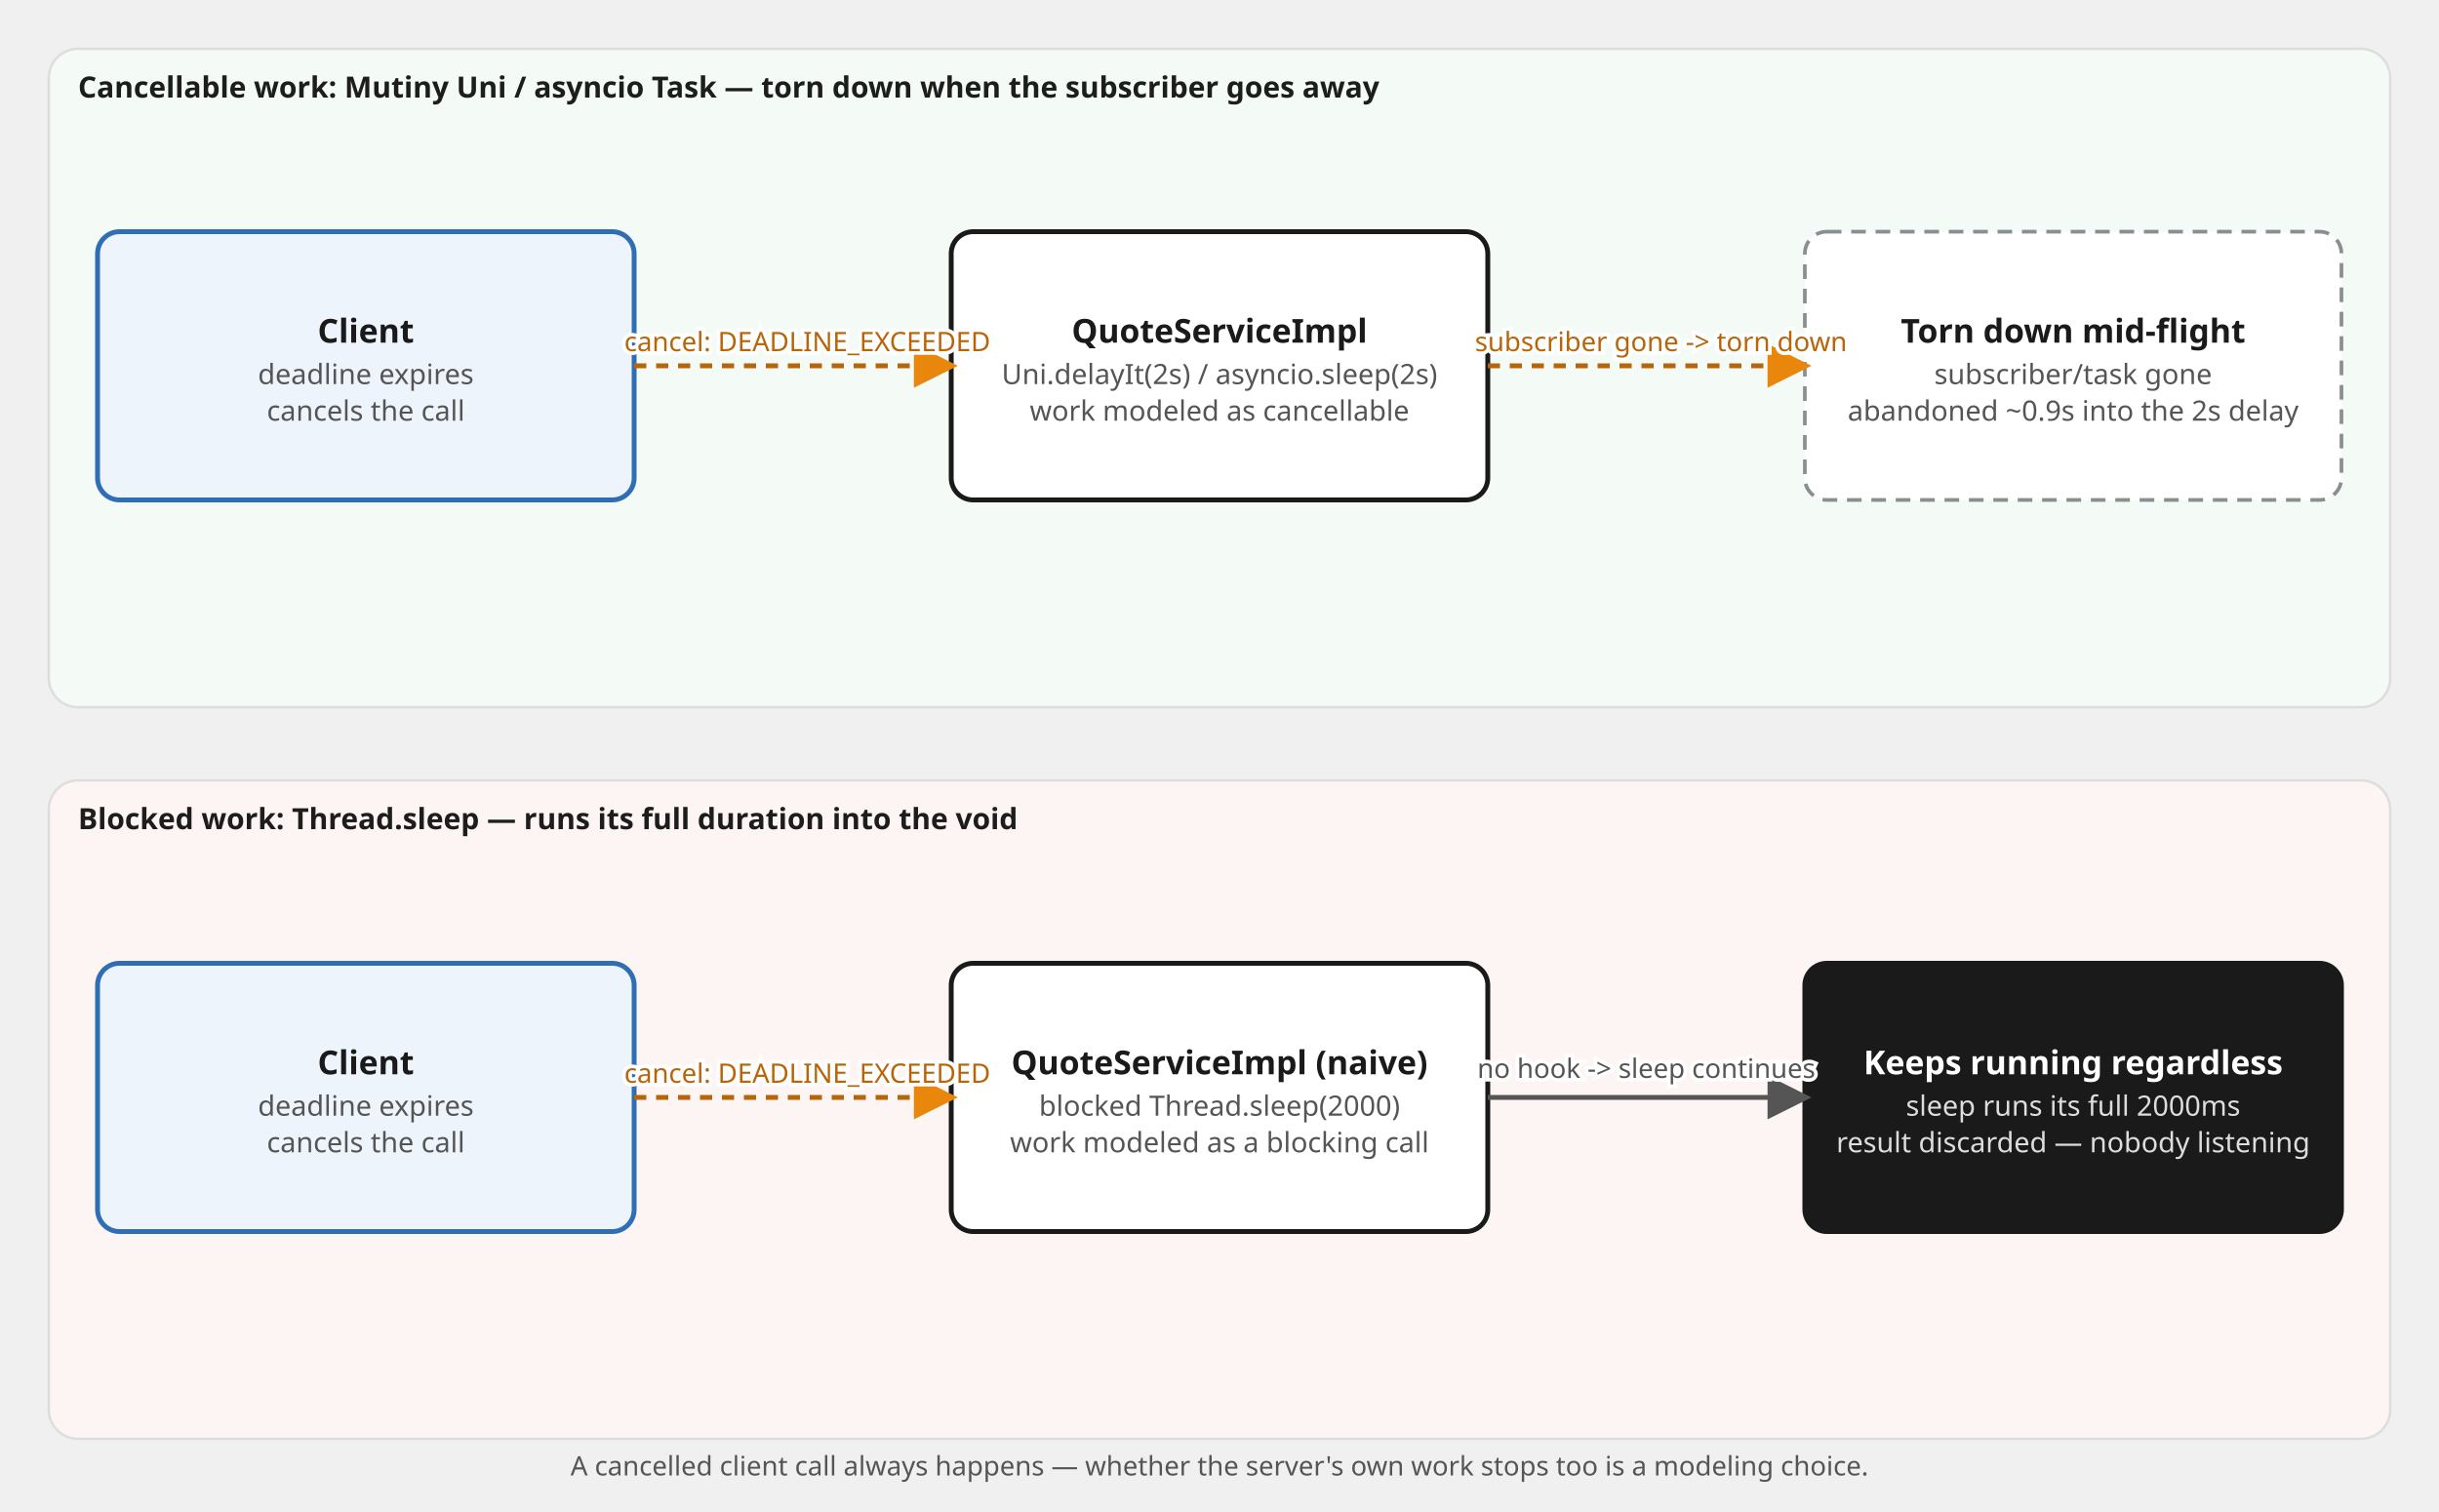
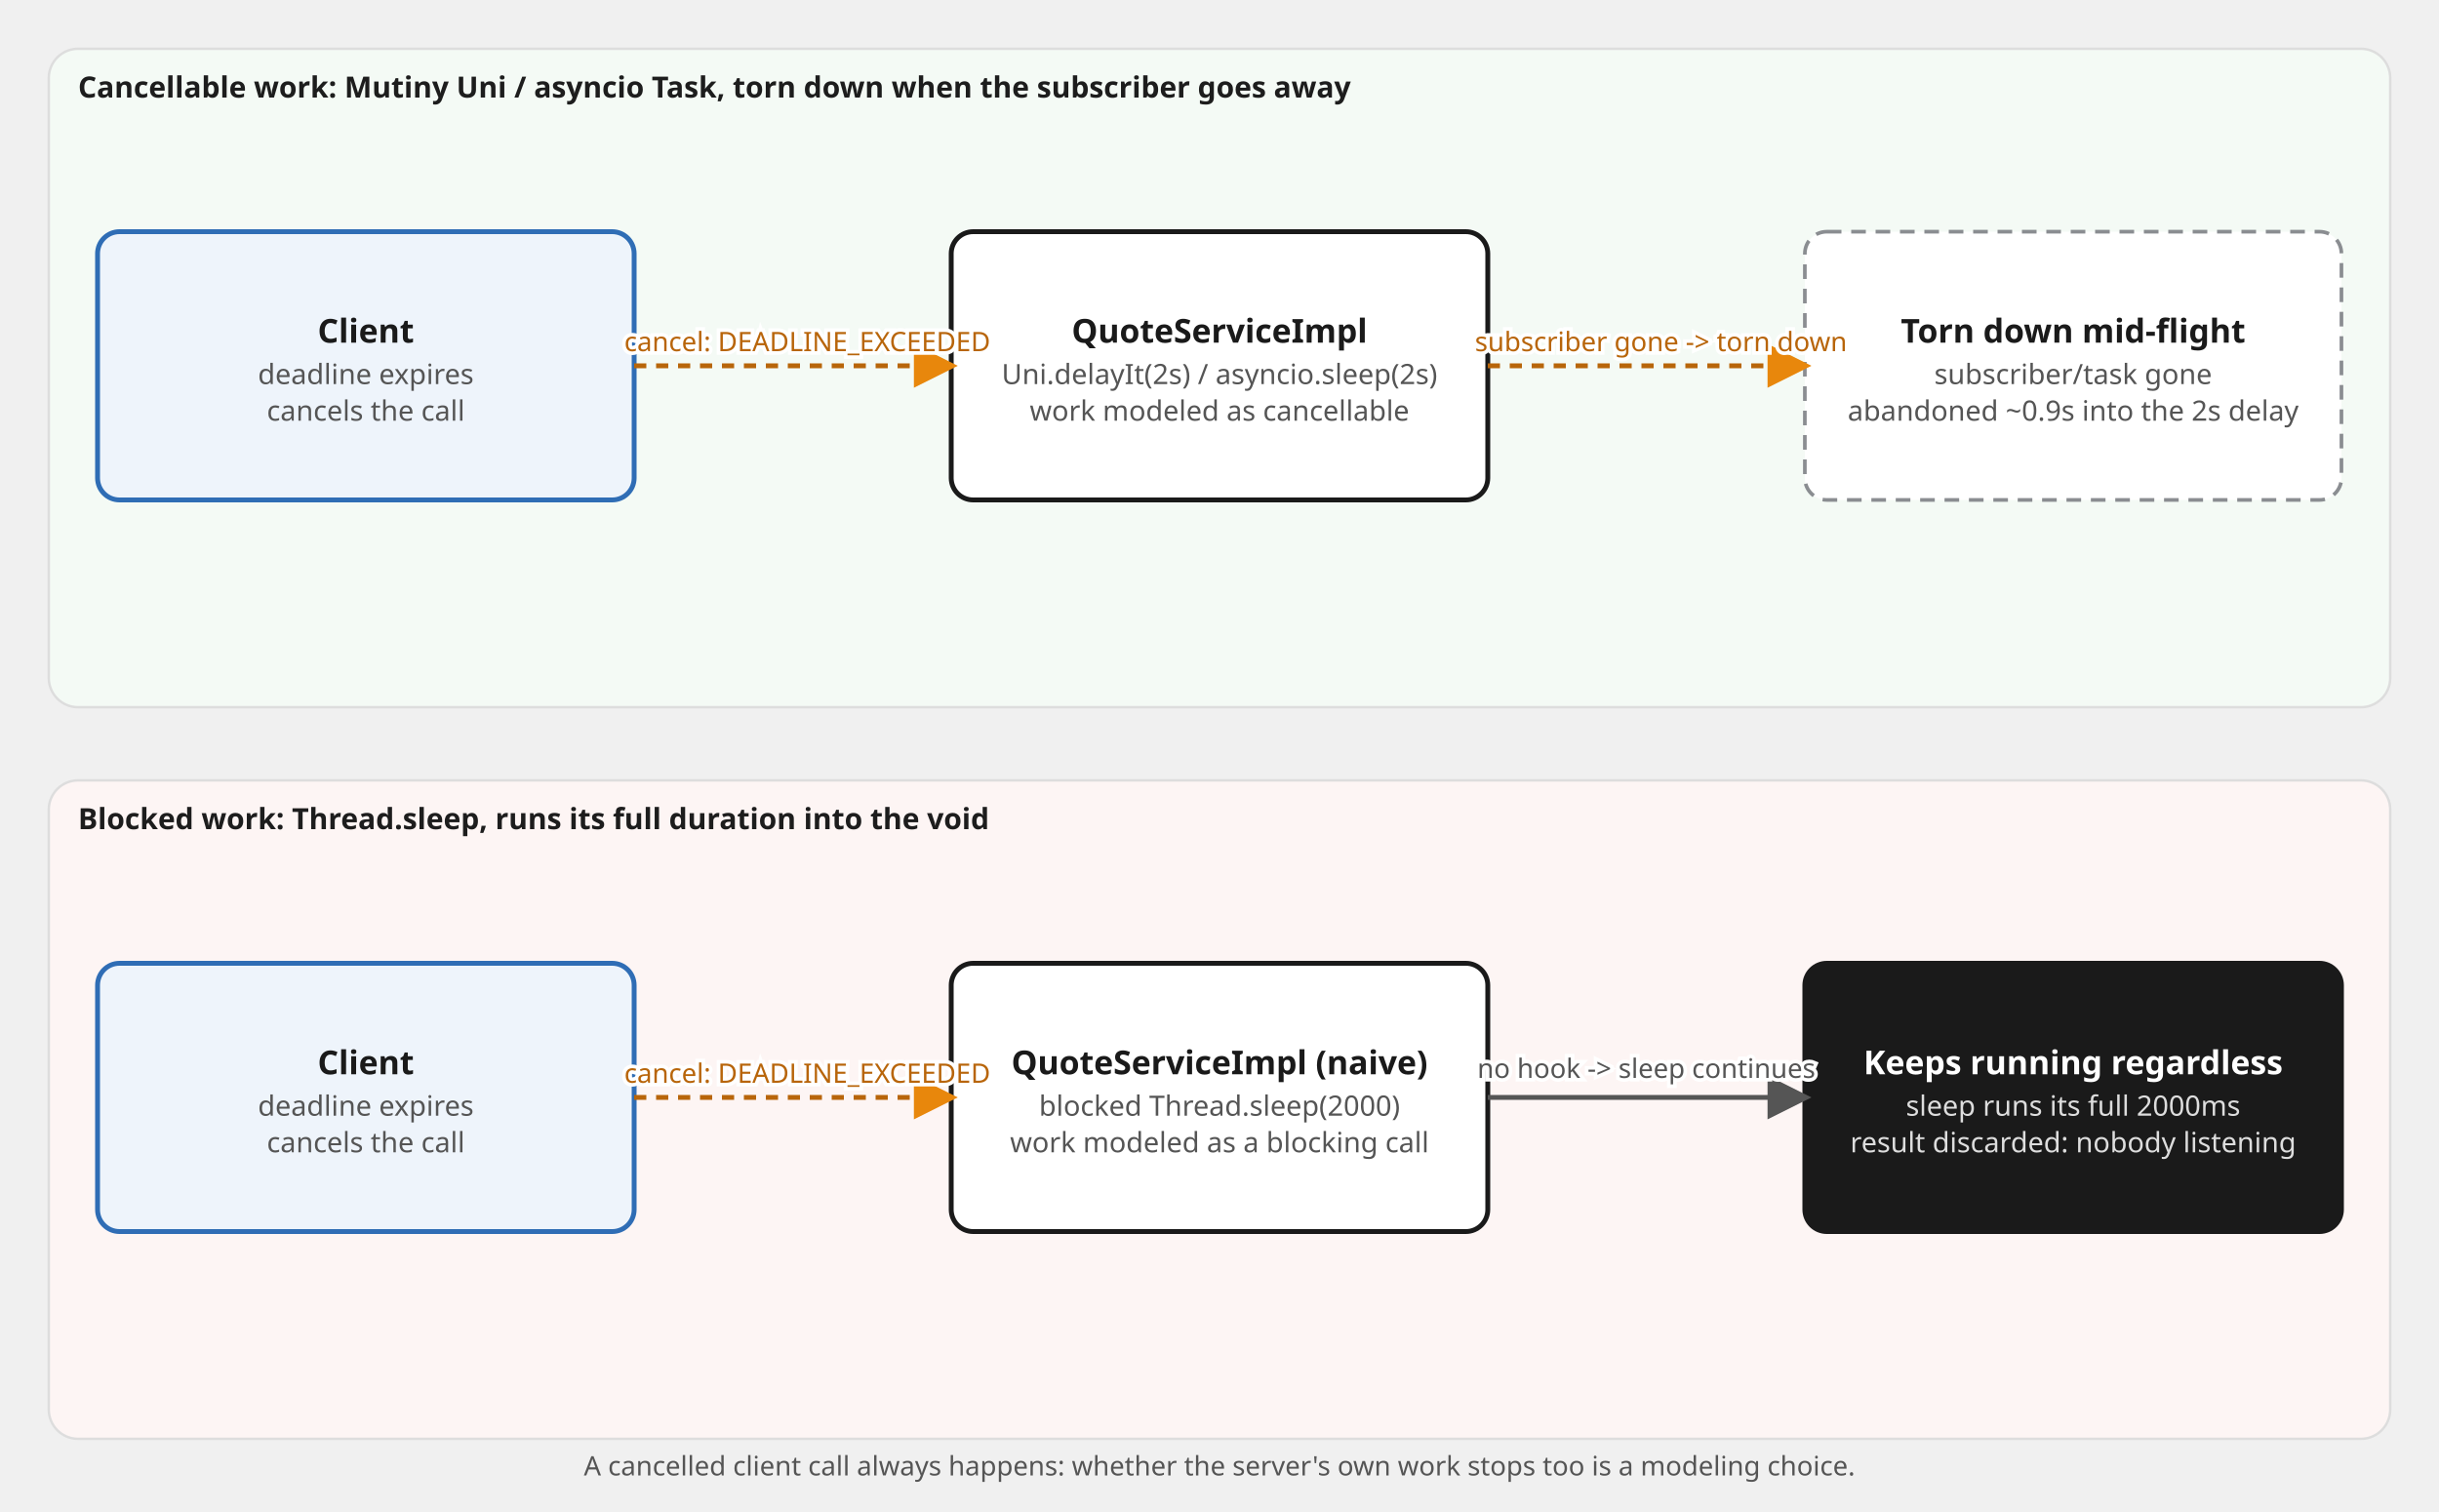
<svg xmlns="http://www.w3.org/2000/svg" viewBox="0 0 1000 620" font-family="'Red Hat Text', system-ui, sans-serif" role="img">
  <defs>
    <marker id="a" viewBox="0 0 10 10" refX="8.5" refY="5" markerWidth="9" markerHeight="9" orient="auto-start-reverse">
      <path d="M0,0 L10,5 L0,10 z" fill="#555" />
    </marker>
    <marker id="am" viewBox="0 0 10 10" refX="8.5" refY="5" markerWidth="9" markerHeight="9" orient="auto-start-reverse">
      <path d="M0,0 L10,5 L0,10 z" fill="#e8870c" />
    </marker>
  </defs>
  <rect x="20" y="20" width="960" height="270" rx="12" fill="#f4faf5" stroke="#ddd" />
-   <text x="32" y="40" font-size="12" font-weight="700" fill="#1d1d1d">Cancellable work: Mutiny Uni / asyncio Task — torn down when the subscriber goes away</text>
+   <text x="32" y="40" font-size="12" font-weight="700" fill="#1d1d1d">Cancellable work: Mutiny Uni / asyncio Task, torn down when the subscriber goes away</text>
  <rect x="20" y="320" width="960" height="270" rx="12" fill="#fdf5f4" stroke="#ddd" />
-   <text x="32" y="340" font-size="12" font-weight="700" fill="#1d1d1d">Blocked work: Thread.sleep — runs its full duration into the void</text>
+   <text x="32" y="340" font-size="12" font-weight="700" fill="#1d1d1d">Blocked work: Thread.sleep, runs its full duration into the void</text>
  <rect x="40" y="95" width="220" height="110" rx="9" fill="#eef4fb" stroke="#2f6db5" stroke-width="2" />
  <text x="150.0" y="140.5" font-size="13.5" font-weight="700" fill="#1a1a1a" text-anchor="middle">Client</text>
  <text x="150.0" y="157.5" font-size="11.5" fill="#555555" text-anchor="middle">deadline expires</text>
  <text x="150.0" y="172.5" font-size="11.5" fill="#555555" text-anchor="middle">cancels the call</text>
  <rect x="390" y="95" width="220" height="110" rx="9" fill="#ffffff" stroke="#1a1a1a" stroke-width="2" />
  <text x="500.0" y="140.5" font-size="13.5" font-weight="700" fill="#1a1a1a" text-anchor="middle">QuoteServiceImpl</text>
  <text x="500.0" y="157.5" font-size="11.5" fill="#555555" text-anchor="middle">Uni.delayIt(2s) / asyncio.sleep(2s)</text>
  <text x="500.0" y="172.5" font-size="11.5" fill="#555555" text-anchor="middle">work modeled as cancellable</text>
  <rect x="740" y="95" width="220" height="110" rx="9" fill="#ffffff" stroke="#8a8d91" stroke-width="1.5" stroke-dasharray="6 4" />
  <text x="850.0" y="140.5" font-size="13.5" font-weight="700" fill="#1a1a1a" text-anchor="middle">Torn down mid-flight</text>
  <text x="850.0" y="157.5" font-size="11.5" fill="#555555" text-anchor="middle">subscriber/task gone</text>
  <text x="850.0" y="172.5" font-size="11.5" fill="#555555" text-anchor="middle">abandoned ~0.9s into the 2s delay</text>
  <rect x="40" y="395" width="220" height="110" rx="9" fill="#eef4fb" stroke="#2f6db5" stroke-width="2" />
  <text x="150.0" y="440.5" font-size="13.5" font-weight="700" fill="#1a1a1a" text-anchor="middle">Client</text>
  <text x="150.0" y="457.5" font-size="11.5" fill="#555555" text-anchor="middle">deadline expires</text>
  <text x="150.0" y="472.5" font-size="11.5" fill="#555555" text-anchor="middle">cancels the call</text>
  <rect x="390" y="395" width="220" height="110" rx="9" fill="#ffffff" stroke="#1a1a1a" stroke-width="2" />
  <text x="500.0" y="440.5" font-size="13.5" font-weight="700" fill="#1a1a1a" text-anchor="middle">QuoteServiceImpl (naive)</text>
  <text x="500.0" y="457.5" font-size="11.5" fill="#555555" text-anchor="middle">blocked Thread.sleep(2000)</text>
  <text x="500.0" y="472.5" font-size="11.5" fill="#555555" text-anchor="middle">work modeled as a blocking call</text>
  <rect x="740" y="395" width="220" height="110" rx="9" fill="#1a1a1a" stroke="#1a1a1a" stroke-width="2" />
  <text x="850.0" y="440.5" font-size="13.5" font-weight="700" fill="#ffffff" text-anchor="middle">Keeps running regardless</text>
  <text x="850.0" y="457.5" font-size="11.5" fill="#dddddd" text-anchor="middle">sleep runs its full 2000ms</text>
-   <text x="850.0" y="472.5" font-size="11.5" fill="#dddddd" text-anchor="middle">result discarded — nobody listening</text>
+   <text x="850.0" y="472.5" font-size="11.5" fill="#dddddd" text-anchor="middle">result discarded: nobody listening</text>
  <path d="M260,150 L390,150" fill="none" stroke="#b8650a" stroke-width="2" stroke-dasharray="5 4" marker-end="url(#am)" />
  <text x="331.0" y="144.0" font-size="11" fill="#ffffff" stroke="#ffffff" stroke-width="3" paint-order="stroke" text-anchor="middle">cancel: DEADLINE_EXCEEDED</text>
  <text x="331.0" y="144.0" font-size="11" fill="#b8650a" text-anchor="middle">cancel: DEADLINE_EXCEEDED</text>
  <path d="M610,150 L740,150" fill="none" stroke="#b8650a" stroke-width="2" stroke-dasharray="5 4" marker-end="url(#am)" />
  <text x="681.0" y="144.0" font-size="11" fill="#ffffff" stroke="#ffffff" stroke-width="3" paint-order="stroke" text-anchor="middle">subscriber gone -&gt; torn down</text>
  <text x="681.0" y="144.0" font-size="11" fill="#b8650a" text-anchor="middle">subscriber gone -&gt; torn down</text>
  <path d="M260,450 L390,450" fill="none" stroke="#b8650a" stroke-width="2" stroke-dasharray="5 4" marker-end="url(#am)" />
  <text x="331.0" y="444.0" font-size="11" fill="#ffffff" stroke="#ffffff" stroke-width="3" paint-order="stroke" text-anchor="middle">cancel: DEADLINE_EXCEEDED</text>
  <text x="331.0" y="444.0" font-size="11" fill="#b8650a" text-anchor="middle">cancel: DEADLINE_EXCEEDED</text>
  <path d="M610,450 L740,450" fill="none" stroke="#555" stroke-width="2" marker-end="url(#a)" />
  <text x="675.0" y="442.0" font-size="11" fill="#ffffff" stroke="#ffffff" stroke-width="3" paint-order="stroke" text-anchor="middle">no hook -&gt; sleep continues</text>
  <text x="675.0" y="442.0" font-size="11" fill="#555" text-anchor="middle">no hook -&gt; sleep continues</text>
-   <text x="500" y="605" font-size="11" fill="#555555" text-anchor="middle">A cancelled client call always happens — whether the server's own work stops too is a modeling choice.</text>
+   <text x="500" y="605" font-size="11" fill="#555555" text-anchor="middle">A cancelled client call always happens: whether the server's own work stops too is a modeling choice.</text>
</svg>
